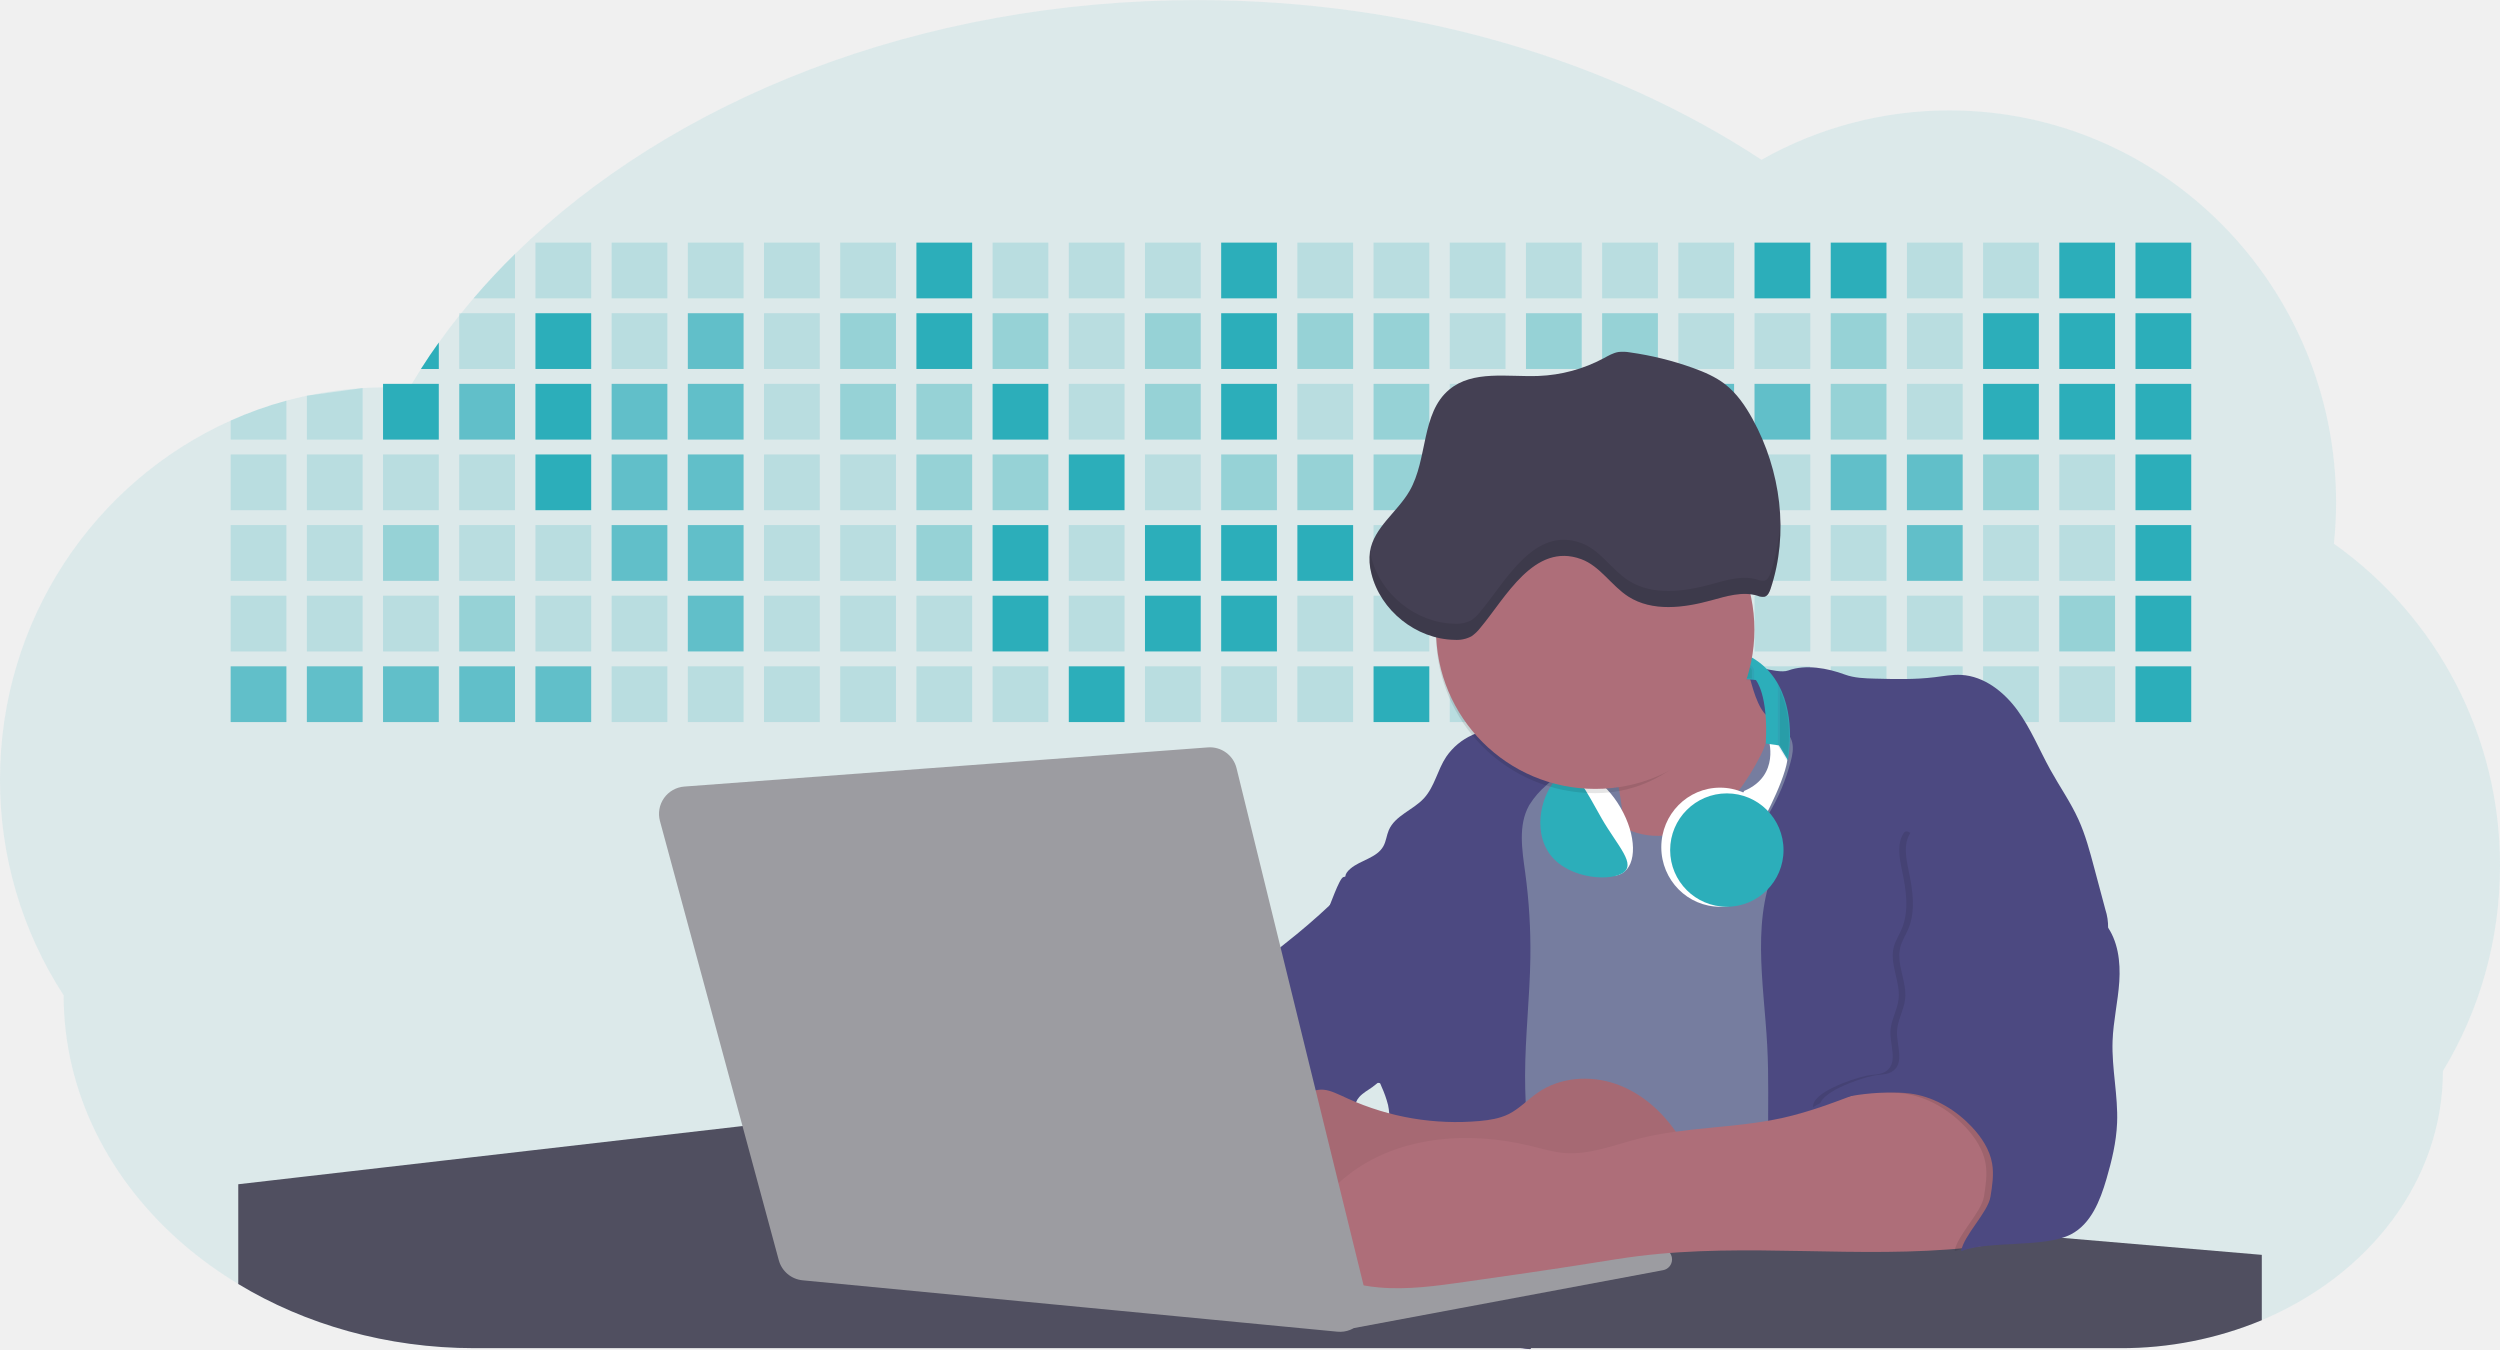
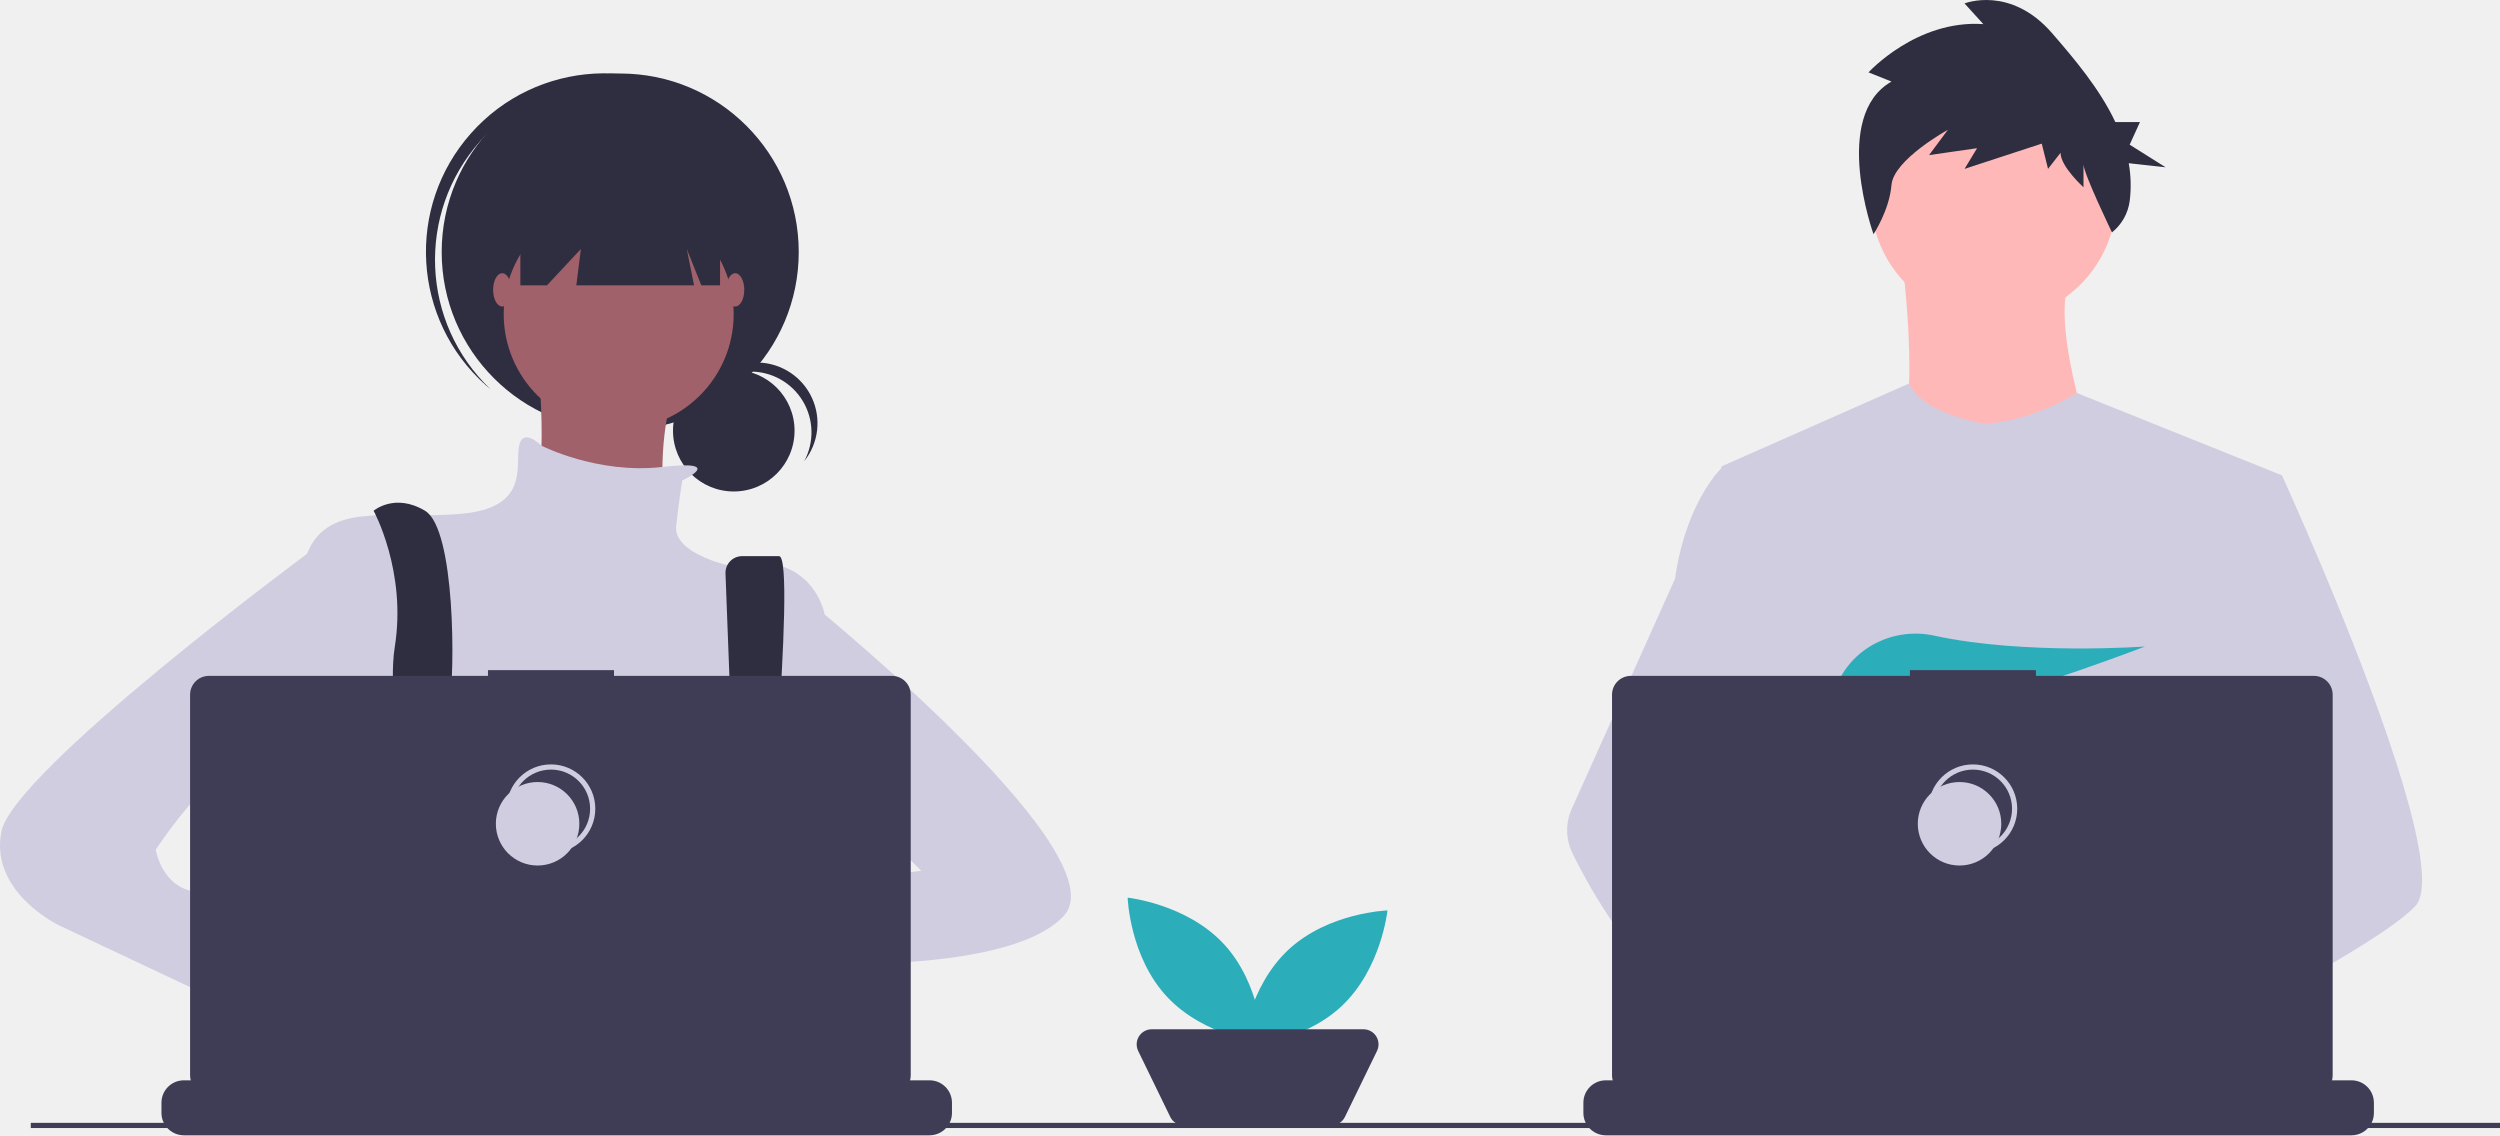
- <svg xmlns="http://www.w3.org/2000/svg" id="aa7bae02-e79e-4d6b-a496-aba15f39787c" data-name="Layer 1" width="1144" height="617.32" viewBox="0 0 1144 617.32">
-   <path d="M1172,537.57a181.92,181.92,0,0,1-6.85,49.6,180.06,180.06,0,0,1-19.27,44.28c0,50.1-33.82,93.4-82.91,114a167.3,167.3,0,0,1-64.73,12.8H245.17c-40.25,0-77.55-10.86-108.14-29.36A185.76,185.76,0,0,1,112.2,711c-34-29.22-55.08-69.6-55.08-114.2A180.5,180.5,0,0,1,28,498.08c0-73.36,43.39-136.44,105.55-164.29a174.52,174.52,0,0,1,25.51-9.12q4.63-1.26,9.36-2.26a175.39,175.39,0,0,1,25.51-3.5q4.65-.29,9.35-.33H205c3.46,0,6.89.12,10.3.32l1.12-1.9q2.06-3.44,4.22-6.81,3.9-6.14,8.18-12.1,4.48-6.29,9.35-12.38l.83-1q2.76-3.44,5.64-6.8,9-10.49,19-20.35c72.11-70.68,185.08-116.18,312.08-116.18,98.82,0,189.15,27.55,258.34,73.07A174.18,174.18,0,0,1,920,191.86c97.74,0,177,80.37,177,179.51a184.9,184.9,0,0,1-1,18.78A180,180,0,0,1,1172,537.57Z" transform="translate(-28 -141.34)" fill="#2caeba" opacity="0.1" />
-   <path d="M263.66,257.52v20.35h-19Q253.59,267.39,263.66,257.52Z" transform="translate(-28 -141.34)" fill="#2caeba" opacity="0.2" />
-   <rect x="245.02" y="111.02" width="25.51" height="25.51" fill="#2caeba" opacity="0.2" />
-   <rect x="279.88" y="111.02" width="25.51" height="25.51" fill="#2caeba" opacity="0.2" />
-   <rect x="314.75" y="111.02" width="25.51" height="25.51" fill="#2caeba" opacity="0.2" />
-   <rect x="349.61" y="111.02" width="25.51" height="25.51" fill="#2caeba" opacity="0.2" />
-   <rect x="384.48" y="111.02" width="25.51" height="25.51" fill="#2caeba" opacity="0.2" />
-   <rect x="419.35" y="111.02" width="25.51" height="25.51" fill="#2caeba" />
-   <rect x="454.21" y="111.02" width="25.51" height="25.51" fill="#2caeba" opacity="0.2" />
-   <rect x="489.08" y="111.02" width="25.51" height="25.51" fill="#2caeba" opacity="0.2" />
-   <rect x="523.94" y="111.02" width="25.51" height="25.51" fill="#2caeba" opacity="0.2" />
-   <rect x="558.81" y="111.02" width="25.51" height="25.51" fill="#2caeba" />
-   <rect x="593.68" y="111.02" width="25.51" height="25.51" fill="#2caeba" opacity="0.2" />
-   <rect x="628.54" y="111.02" width="25.51" height="25.51" fill="#2caeba" opacity="0.2" />
-   <rect x="663.41" y="111.02" width="25.51" height="25.51" fill="#2caeba" opacity="0.2" />
-   <rect x="698.28" y="111.02" width="25.51" height="25.51" fill="#2caeba" opacity="0.2" />
-   <rect x="733.14" y="111.02" width="25.51" height="25.51" fill="#2caeba" opacity="0.2" />
-   <rect x="768.01" y="111.02" width="25.51" height="25.51" fill="#2caeba" opacity="0.2" />
-   <rect x="802.87" y="111.02" width="25.51" height="25.51" fill="#2caeba" />
-   <rect x="837.74" y="111.02" width="25.51" height="25.51" fill="#2caeba" />
-   <rect x="872.61" y="111.02" width="25.51" height="25.51" fill="#2caeba" opacity="0.2" />
-   <rect x="907.47" y="111.02" width="25.51" height="25.51" fill="#2caeba" opacity="0.2" />
-   <rect x="942.34" y="111.02" width="25.51" height="25.51" fill="#2caeba" />
-   <rect x="977.2" y="111.02" width="25.51" height="25.51" fill="#2caeba" />
-   <path d="M228.8,298.08v12.1h-8.18Q224.52,304,228.8,298.08Z" transform="translate(-28 -141.34)" fill="#2caeba" />
-   <rect x="210.15" y="143.33" width="25.51" height="25.51" fill="#2caeba" opacity="0.2" />
-   <rect x="245.02" y="143.33" width="25.51" height="25.51" fill="#2caeba" />
-   <rect x="279.88" y="143.33" width="25.51" height="25.51" fill="#2caeba" opacity="0.2" />
-   <rect x="314.75" y="143.33" width="25.51" height="25.51" fill="#2caeba" opacity="0.7" />
-   <rect x="349.61" y="143.33" width="25.51" height="25.51" fill="#2caeba" opacity="0.2" />
-   <rect x="384.48" y="143.33" width="25.51" height="25.51" fill="#2caeba" opacity="0.4" />
-   <rect x="419.35" y="143.33" width="25.51" height="25.51" fill="#2caeba" />
-   <rect x="454.21" y="143.33" width="25.51" height="25.51" fill="#2caeba" opacity="0.4" />
-   <rect x="489.08" y="143.33" width="25.51" height="25.51" fill="#2caeba" opacity="0.2" />
-   <rect x="523.94" y="143.33" width="25.51" height="25.51" fill="#2caeba" opacity="0.4" />
-   <rect x="558.81" y="143.33" width="25.51" height="25.51" fill="#2caeba" />
-   <rect x="593.68" y="143.33" width="25.51" height="25.51" fill="#2caeba" opacity="0.4" />
-   <rect x="628.54" y="143.33" width="25.51" height="25.51" fill="#2caeba" opacity="0.4" />
-   <rect x="663.41" y="143.33" width="25.51" height="25.51" fill="#2caeba" opacity="0.2" />
-   <rect x="698.28" y="143.33" width="25.51" height="25.51" fill="#2caeba" opacity="0.4" />
-   <rect x="733.14" y="143.33" width="25.51" height="25.51" fill="#2caeba" opacity="0.4" />
-   <rect x="768.01" y="143.33" width="25.51" height="25.51" fill="#2caeba" opacity="0.2" />
-   <rect x="802.87" y="143.33" width="25.51" height="25.51" fill="#2caeba" opacity="0.2" />
-   <rect x="837.74" y="143.33" width="25.51" height="25.51" fill="#2caeba" opacity="0.4" />
-   <rect x="872.61" y="143.33" width="25.51" height="25.51" fill="#2caeba" opacity="0.2" />
-   <rect x="907.47" y="143.33" width="25.51" height="25.51" fill="#2caeba" />
-   <rect x="942.34" y="143.33" width="25.51" height="25.51" fill="#2caeba" />
-   <rect x="977.2" y="143.33" width="25.51" height="25.51" fill="#2caeba" />
-   <path d="M159.06,324.67V342.5H133.55v-8.71A174.52,174.52,0,0,1,159.06,324.67Z" transform="translate(-28 -141.34)" fill="#2caeba" opacity="0.2" />
-   <polygon points="165.93 177.57 165.93 201.16 140.42 201.16 140.42 181.07 165.93 177.57" fill="#2caeba" opacity="0.2" />
-   <rect x="175.28" y="175.65" width="25.51" height="25.51" fill="#2caeba" />
-   <rect x="210.15" y="175.65" width="25.51" height="25.51" fill="#2caeba" opacity="0.7" />
-   <rect x="245.02" y="175.65" width="25.51" height="25.51" fill="#2caeba" />
-   <rect x="279.88" y="175.65" width="25.51" height="25.51" fill="#2caeba" opacity="0.7" />
-   <rect x="314.75" y="175.65" width="25.51" height="25.51" fill="#2caeba" opacity="0.7" />
-   <rect x="349.61" y="175.65" width="25.51" height="25.51" fill="#2caeba" opacity="0.2" />
-   <rect x="384.48" y="175.65" width="25.51" height="25.51" fill="#2caeba" opacity="0.4" />
-   <rect x="419.35" y="175.65" width="25.51" height="25.51" fill="#2caeba" opacity="0.4" />
-   <rect x="454.21" y="175.65" width="25.51" height="25.51" fill="#2caeba" />
-   <rect x="489.08" y="175.65" width="25.51" height="25.51" fill="#2caeba" opacity="0.2" />
-   <rect x="523.94" y="175.65" width="25.51" height="25.51" fill="#2caeba" opacity="0.4" />
-   <rect x="558.81" y="175.65" width="25.51" height="25.51" fill="#2caeba" />
-   <rect x="593.68" y="175.65" width="25.51" height="25.51" fill="#2caeba" opacity="0.2" />
-   <rect x="628.54" y="175.65" width="25.51" height="25.51" fill="#2caeba" opacity="0.4" />
-   <rect x="663.41" y="175.65" width="25.51" height="25.51" fill="#2caeba" opacity="0.2" />
-   <rect x="698.28" y="175.65" width="25.51" height="25.51" fill="#2caeba" />
-   <rect x="733.14" y="175.65" width="25.51" height="25.51" fill="#2caeba" opacity="0.2" />
-   <rect x="768.01" y="175.65" width="25.51" height="25.51" fill="#2caeba" opacity="0.7" />
-   <rect x="802.87" y="175.65" width="25.51" height="25.51" fill="#2caeba" opacity="0.7" />
-   <rect x="837.74" y="175.65" width="25.51" height="25.51" fill="#2caeba" opacity="0.4" />
-   <rect x="872.61" y="175.65" width="25.51" height="25.51" fill="#2caeba" opacity="0.2" />
-   <rect x="907.47" y="175.65" width="25.51" height="25.51" fill="#2caeba" />
-   <rect x="942.34" y="175.65" width="25.51" height="25.51" fill="#2caeba" />
-   <rect x="977.2" y="175.65" width="25.51" height="25.51" fill="#2caeba" />
-   <rect x="105.55" y="207.96" width="25.51" height="25.51" fill="#2caeba" opacity="0.2" />
-   <rect x="140.42" y="207.96" width="25.51" height="25.51" fill="#2caeba" opacity="0.2" />
-   <rect x="175.28" y="207.96" width="25.51" height="25.51" fill="#2caeba" opacity="0.2" />
-   <rect x="210.15" y="207.96" width="25.51" height="25.51" fill="#2caeba" opacity="0.2" />
-   <rect x="245.02" y="207.96" width="25.51" height="25.51" fill="#2caeba" />
-   <rect x="279.88" y="207.96" width="25.51" height="25.51" fill="#2caeba" opacity="0.7" />
-   <rect x="314.75" y="207.96" width="25.51" height="25.51" fill="#2caeba" opacity="0.7" />
-   <rect x="349.61" y="207.96" width="25.51" height="25.51" fill="#2caeba" opacity="0.2" />
-   <rect x="384.48" y="207.96" width="25.51" height="25.51" fill="#2caeba" opacity="0.2" />
-   <rect x="419.35" y="207.96" width="25.51" height="25.51" fill="#2caeba" opacity="0.4" />
-   <rect x="454.21" y="207.96" width="25.51" height="25.51" fill="#2caeba" opacity="0.4" />
-   <rect x="489.08" y="207.96" width="25.51" height="25.51" fill="#2caeba" />
-   <rect x="523.94" y="207.96" width="25.51" height="25.51" fill="#2caeba" opacity="0.2" />
-   <rect x="558.81" y="207.96" width="25.51" height="25.51" fill="#2caeba" opacity="0.4" />
-   <rect x="593.68" y="207.96" width="25.51" height="25.51" fill="#2caeba" opacity="0.4" />
-   <rect x="628.54" y="207.96" width="25.51" height="25.51" fill="#2caeba" opacity="0.4" />
-   <rect x="663.41" y="207.96" width="25.51" height="25.51" fill="#2caeba" opacity="0.4" />
-   <rect x="698.28" y="207.96" width="25.51" height="25.51" fill="#2caeba" opacity="0.2" />
-   <rect x="733.14" y="207.96" width="25.51" height="25.51" fill="#2caeba" opacity="0.2" />
-   <rect x="768.01" y="207.96" width="25.51" height="25.51" fill="#2caeba" opacity="0.2" />
-   <rect x="802.87" y="207.96" width="25.51" height="25.51" fill="#2caeba" opacity="0.2" />
-   <rect x="837.74" y="207.96" width="25.51" height="25.51" fill="#2caeba" opacity="0.7" />
-   <rect x="872.61" y="207.96" width="25.51" height="25.51" fill="#2caeba" opacity="0.7" />
-   <rect x="907.47" y="207.96" width="25.51" height="25.51" fill="#2caeba" opacity="0.4" />
-   <rect x="942.34" y="207.96" width="25.51" height="25.51" fill="#2caeba" opacity="0.2" />
-   <rect x="977.2" y="207.96" width="25.51" height="25.51" fill="#2caeba" />
-   <rect x="105.55" y="240.28" width="25.51" height="25.51" fill="#2caeba" opacity="0.2" />
-   <rect x="140.42" y="240.28" width="25.51" height="25.51" fill="#2caeba" opacity="0.2" />
-   <rect x="175.28" y="240.28" width="25.51" height="25.51" fill="#2caeba" opacity="0.4" />
-   <rect x="210.15" y="240.28" width="25.51" height="25.51" fill="#2caeba" opacity="0.2" />
-   <rect x="245.02" y="240.28" width="25.51" height="25.51" fill="#2caeba" opacity="0.2" />
-   <rect x="279.88" y="240.28" width="25.51" height="25.51" fill="#2caeba" opacity="0.7" />
-   <rect x="314.75" y="240.28" width="25.51" height="25.51" fill="#2caeba" opacity="0.7" />
-   <rect x="349.61" y="240.28" width="25.51" height="25.51" fill="#2caeba" opacity="0.2" />
-   <rect x="384.48" y="240.28" width="25.51" height="25.51" fill="#2caeba" opacity="0.2" />
-   <rect x="419.35" y="240.28" width="25.51" height="25.51" fill="#2caeba" opacity="0.4" />
-   <rect x="454.21" y="240.28" width="25.51" height="25.51" fill="#2caeba" />
-   <rect x="489.08" y="240.28" width="25.51" height="25.51" fill="#2caeba" opacity="0.2" />
-   <rect x="523.94" y="240.28" width="25.51" height="25.51" fill="#2caeba" />
-   <rect x="558.81" y="240.28" width="25.51" height="25.51" fill="#2caeba" />
-   <rect x="593.68" y="240.28" width="25.51" height="25.51" fill="#2caeba" />
-   <rect x="628.54" y="240.28" width="25.51" height="25.51" fill="#2caeba" opacity="0.2" />
-   <rect x="663.41" y="240.28" width="25.51" height="25.51" fill="#2caeba" />
-   <rect x="698.28" y="240.28" width="25.51" height="25.51" fill="#2caeba" opacity="0.2" />
-   <rect x="733.14" y="240.28" width="25.51" height="25.51" fill="#2caeba" opacity="0.2" />
-   <rect x="768.01" y="240.28" width="25.51" height="25.51" fill="#2caeba" opacity="0.2" />
-   <rect x="802.87" y="240.28" width="25.51" height="25.51" fill="#2caeba" opacity="0.2" />
-   <rect x="837.74" y="240.28" width="25.51" height="25.51" fill="#2caeba" opacity="0.2" />
-   <rect x="872.61" y="240.28" width="25.51" height="25.51" fill="#2caeba" opacity="0.7" />
-   <rect x="907.47" y="240.28" width="25.51" height="25.51" fill="#2caeba" opacity="0.2" />
-   <rect x="942.34" y="240.28" width="25.51" height="25.51" fill="#2caeba" opacity="0.2" />
-   <rect x="977.2" y="240.28" width="25.51" height="25.51" fill="#2caeba" />
-   <rect x="105.55" y="272.59" width="25.51" height="25.51" fill="#2caeba" opacity="0.2" />
-   <rect x="140.42" y="272.59" width="25.51" height="25.51" fill="#2caeba" opacity="0.2" />
-   <rect x="175.28" y="272.59" width="25.51" height="25.51" fill="#2caeba" opacity="0.2" />
-   <rect x="210.15" y="272.59" width="25.51" height="25.51" fill="#2caeba" opacity="0.4" />
-   <rect x="245.02" y="272.59" width="25.51" height="25.51" fill="#2caeba" opacity="0.2" />
-   <rect x="279.88" y="272.59" width="25.51" height="25.51" fill="#2caeba" opacity="0.2" />
-   <rect x="314.75" y="272.59" width="25.51" height="25.51" fill="#2caeba" opacity="0.7" />
-   <rect x="349.61" y="272.59" width="25.51" height="25.51" fill="#2caeba" opacity="0.2" />
-   <rect x="384.48" y="272.59" width="25.51" height="25.51" fill="#2caeba" opacity="0.2" />
-   <rect x="419.35" y="272.59" width="25.51" height="25.51" fill="#2caeba" opacity="0.2" />
-   <rect x="454.21" y="272.59" width="25.51" height="25.51" fill="#2caeba" />
-   <rect x="489.08" y="272.59" width="25.51" height="25.51" fill="#2caeba" opacity="0.2" />
-   <rect x="523.94" y="272.59" width="25.51" height="25.51" fill="#2caeba" />
-   <rect x="558.81" y="272.59" width="25.51" height="25.51" fill="#2caeba" />
-   <rect x="593.68" y="272.59" width="25.51" height="25.51" fill="#2caeba" opacity="0.2" />
-   <rect x="628.54" y="272.59" width="25.51" height="25.51" fill="#2caeba" opacity="0.2" />
-   <rect x="663.41" y="272.59" width="25.51" height="25.51" fill="#2caeba" opacity="0.2" />
-   <rect x="698.28" y="272.59" width="25.51" height="25.51" fill="#2caeba" opacity="0.2" />
-   <rect x="733.14" y="272.59" width="25.51" height="25.51" fill="#2caeba" opacity="0.2" />
-   <rect x="768.01" y="272.59" width="25.51" height="25.51" fill="#2caeba" opacity="0.2" />
-   <rect x="802.87" y="272.59" width="25.51" height="25.51" fill="#2caeba" opacity="0.2" />
-   <rect x="837.74" y="272.59" width="25.51" height="25.51" fill="#2caeba" opacity="0.2" />
-   <rect x="872.61" y="272.59" width="25.51" height="25.51" fill="#2caeba" opacity="0.2" />
-   <rect x="907.47" y="272.59" width="25.51" height="25.51" fill="#2caeba" opacity="0.2" />
-   <rect x="942.34" y="272.59" width="25.51" height="25.51" fill="#2caeba" opacity="0.4" />
-   <rect x="977.2" y="272.59" width="25.51" height="25.51" fill="#2caeba" />
-   <rect x="105.55" y="304.91" width="25.51" height="25.51" fill="#2caeba" opacity="0.7" />
-   <rect x="140.42" y="304.91" width="25.51" height="25.51" fill="#2caeba" opacity="0.7" />
-   <rect x="175.28" y="304.91" width="25.51" height="25.51" fill="#2caeba" opacity="0.7" />
-   <rect x="210.15" y="304.91" width="25.51" height="25.51" fill="#2caeba" opacity="0.7" />
-   <rect x="245.02" y="304.91" width="25.51" height="25.51" fill="#2caeba" opacity="0.7" />
-   <rect x="279.88" y="304.91" width="25.51" height="25.51" fill="#2caeba" opacity="0.2" />
-   <rect x="314.75" y="304.91" width="25.51" height="25.51" fill="#2caeba" opacity="0.2" />
-   <rect x="349.61" y="304.91" width="25.51" height="25.51" fill="#2caeba" opacity="0.2" />
-   <rect x="384.48" y="304.91" width="25.51" height="25.51" fill="#2caeba" opacity="0.2" />
-   <rect x="419.35" y="304.91" width="25.51" height="25.51" fill="#2caeba" opacity="0.2" />
-   <rect x="454.21" y="304.91" width="25.51" height="25.51" fill="#2caeba" opacity="0.2" />
-   <rect x="489.08" y="304.91" width="25.51" height="25.51" fill="#2caeba" />
-   <rect x="523.94" y="304.91" width="25.51" height="25.51" fill="#2caeba" opacity="0.2" />
-   <rect x="558.81" y="304.91" width="25.51" height="25.51" fill="#2caeba" opacity="0.2" />
-   <rect x="593.68" y="304.91" width="25.51" height="25.51" fill="#2caeba" opacity="0.2" />
-   <rect x="628.54" y="304.91" width="25.51" height="25.51" fill="#2caeba" />
-   <rect x="663.41" y="304.91" width="25.51" height="25.51" fill="#2caeba" opacity="0.2" />
-   <rect x="698.28" y="304.91" width="25.51" height="25.51" fill="#2caeba" opacity="0.2" />
-   <rect x="733.14" y="304.91" width="25.51" height="25.51" fill="#2caeba" opacity="0.2" />
-   <rect x="768.01" y="304.91" width="25.51" height="25.51" fill="#2caeba" opacity="0.2" />
-   <rect x="802.87" y="304.91" width="25.51" height="25.51" fill="#2caeba" opacity="0.2" />
-   <rect x="837.74" y="304.91" width="25.51" height="25.51" fill="#2caeba" opacity="0.2" />
-   <rect x="872.61" y="304.91" width="25.51" height="25.51" fill="#2caeba" opacity="0.2" />
-   <rect x="907.47" y="304.91" width="25.51" height="25.51" fill="#2caeba" opacity="0.2" />
-   <rect x="942.34" y="304.91" width="25.51" height="25.51" fill="#2caeba" opacity="0.2" />
-   <rect x="977.2" y="304.91" width="25.51" height="25.51" fill="#2caeba" />
-   <circle cx="734.52" cy="363.89" r="34.87" fill="#767d9f" />
-   <path d="M760.71,460.87q5.22,22.78,8.86,45.9c.73,4.58,1.38,9.41-.28,13.74-1.39,3.61-4.22,6.43-6.44,9.59s-3.9,7.21-2.55,10.83,5.29,5.6,9.05,6.62c10.76,2.9,22.23.79,32.94-2.35a53.29,53.29,0,0,0,13.81-5.72c4.54-2.88,8.26-6.88,11.68-11,15.61-18.93,25.83-41.65,35.45-64.23a39.12,39.12,0,0,1-33.11-13.34c-3.94-4.63-6.83-11.08-4.61-16.74-6.51,3.57-14.24,3.81-21.25,6.25a75.49,75.49,0,0,0-12.5,6.15q-7.18,4.15-14.28,8.46C772.07,458.29,767,461.19,760.71,460.87Z" transform="translate(-28 -141.34)" fill="#ae6e79" />
-   <path d="M833.64,487.05c-6.11,11.89-14.06,23.32-25.41,30.4s-26.63,9-38,2c-5.6-3.42-9.84-8.62-14.73-13s-11-8.13-17.57-7.56c-7.24.63-12.91,6.28-17.76,11.69-7.36,8.22-14.47,16.79-19.68,26.52-10,18.7-12.37,40.56-11.93,61.76s3.51,42.29,3.58,63.49c.1,26.08-4.32,51.95-8.79,77.64,41.1-5.06,82.25,6,123.44,10.19,26.36,2.71,52.92,2.65,79.42,2.58,4.66,0,9.62-.12,13.5-2.7a18.2,18.2,0,0,0,5.59-6.64c3.66-6.75,5.13-14.45,6.15-22.06,2.59-19.22,2.67-38.68,2.74-58.08.18-47,.35-94.17-5.62-140.8-1.47-11.47-3.35-23-7.75-33.73s-11.58-20.6-21.62-26.35c-6.45-3.7-21.4-10.14-29-6.41C841.67,460.15,837.73,479.09,833.64,487.05Z" transform="translate(-28 -141.34)" fill="#767d9f" />
-   <path d="M836.68,619.77c-1.55-29-7.86-59.95,5.57-85.69,3.3-6.32-8.54-14.21-4.88-20.33a92.08,92.08,0,0,0,10.06-23.93c.76-2.89,1.37-5.95.65-8.85-1.33-5.29-6.56-8.44-11-11.66-4.9-3.56-7.42-14.41-9-20.28s12.57,1.2,18.26-.89c7.9-2.89,17.94-1.07,25.82,1.86,4.4,1.62,9.18,1.76,13.87,1.88,9.11.24,18.25.47,27.29-.65,4.06-.51,8.13-1.28,12.21-1.05,10.41.59,19.46,7.71,25.62,16.13s10.08,18.23,15.13,27.35c4.21,7.6,9.23,14.78,12.82,22.69,3.18,7,5.19,14.52,7.18,22l5.13,19.19a25.58,25.58,0,0,1,1.26,8.51c-.26,3.07-1.62,5.93-3,8.66A164.12,164.12,0,0,1,971,603.2c-10.79,13.23-23.89,25.16-30.3,41-2.5,6.17-3.89,12.73-5.16,19.27a707.94,707.94,0,0,0-10.9,79.15,174.2,174.2,0,0,0-36.52-12.21,177.61,177.61,0,0,0-19-3c-5.59-.58-12.8.52-18.12-1-8.9-2.53-9.88-17.58-11.23-25.46-2.16-12.55-2.59-25.32-2.67-38C837,648.53,837.45,634.14,836.68,619.77Z" transform="translate(-28 -141.34)" fill="#4c4981" />
-   <path d="M641.23,565.54c4.21,24,8.85,48.07,18,70.62-.23.22-.46.42-.69.62-.81.69-1.65,1.34-2.53,2-2.05,1.44-4.3,2.66-6,4.54a8,8,0,0,0-1.5,2.45,5.48,5.48,0,0,0,0,4.47c-4.77,2.11-10.31,1.46-15.66,1.26-4.61-.17-9.08,0-12.78,2.53-5.14,3.54-6.69,10.34-7.52,16.52q-.46,3.38-.79,6.77-.32,3.15-.52,6.32a188.61,188.61,0,0,0-.19,21q.08,1.92.21,3.84c-16.34-.39-31.23-8.91-45.32-17.19-3.22-1.89-6.54-3.88-8.63-7A15.8,15.8,0,0,1,555,674c0-.51.09-1,.16-1.52a41.58,41.58,0,0,1,2.29-8.68,107.2,107.2,0,0,1,19.19-32.65c3.58-4.18,7.61-8.27,9.28-13.52.73-2.29,1-4.72,1.74-7,3.32-9.88,15.3-14.55,19.4-24.14,1-2.29,1.46-4.8,2.7-7a17.63,17.63,0,0,1,4.25-4.75c.73-.61,1.49-1.2,2.24-1.79q10.54-8.26,20.31-17.45,1.82-1.71,3.6-3.46A59.48,59.48,0,0,0,641.23,565.54Z" transform="translate(-28 -141.34)" fill="#4c4981" />
-   <path d="M742,494.56c-1.44,1.52-3,2.95-4.53,4.37l-.41.37-1.62,1.5a39,39,0,0,0-7.55,8.79l-.17.28c-5.1,9.13-3.21,20.37-1.79,30.74a261.55,261.55,0,0,1,2.37,39c-.26,18-2.38,35.88-2.42,53.86,0,4.08.09,8.15.27,12.23.29,6.63.79,13.25,1.39,19.87.65,7.26,1.43,14.51,2.16,21.76.58,5.61,1.13,11.21,1.59,16.81.23,2.9.45,5.79.63,8.69.21,3.4.38,6.81.48,10.21h0c.07,2.16.11,4.31.11,6.47,0,1.23,0,2.45,0,3.67q0,3.51-.19,7-.2,4.49-.61,9c-.31,3.27-.86,6.84-3.16,9.14-.14.14-.29.27-.44.4l-3.24-.4a332.72,332.72,0,0,0-67.3-1.2c.49-3.38.94-6.75,1.38-10.14.2-1.6.4-3.21.59-4.82q.33-2.76.63-5.52c.23-2,.44-4,.64-6q.78-7.73,1.37-15.47.87-11.29,1.32-22.62.22-5.41.34-10.83.17-6.72.16-13.45,0-6.54-.11-13.1c0-1.44-.06-2.88-.18-4.31a27.35,27.35,0,0,0-.53-3.83,49.87,49.87,0,0,0-3-8.48c-.22-.52-.43-1-.64-1.55-.12-.27-.23-.55-.34-.82,5.76-5.13,9.86-12,13.8-18.76,6.39-10.89,12.93-22.26,14-34.84s-5.18-26.71-17.2-30.55c-3.27-1-6.73-1.28-10.1-1.87-3.18-.56-9.81-1.83-13.49-4.11q-3,3.08-6,6.05a22.15,22.15,0,0,1,2.17-8.71l1.42.07a2.71,2.71,0,0,1-.16-1c0-1.07.74-2.28,2.32-3.62,4.71-4,12.12-4.89,15.09-10.3,1.24-2.25,1.45-4.93,2.45-7.29,2.87-6.73,11.11-9.21,16.07-14.59s6.2-13,10.21-19a28.62,28.62,0,0,1,12-10c.4-.19.81-.38,1.22-.55,8.3-3.55,18.16-4.36,26.76-4.34,3.34,0,12,.1,16.24,1.79a5.32,5.32,0,0,1,1.85,1.13C752.37,480.61,745.34,491,742,494.56Z" transform="translate(-28 -141.34)" fill="#4c4981" />
-   <path d="M642.72,542.69a60.88,60.88,0,0,1,46.74,4.87c7.2,4,13.66,9.58,17.62,16.78,5.95,10.8,5.69,23.82,5.27,36.15-.21,6.17-.48,12.56-3.2,18.1C706,625,700.06,629.4,694,633a42.24,42.24,0,0,1-12.32,5.33c-6.72,1.46-13.7.22-20.47-1-7.36-1.36-15.26-3-20.37-8.48-3-3.18-4.64-7.31-6.26-11.35q-3.49-8.75-7-17.48c-4.05-10.11-5.42-18.52-.07-28.37,2.43-4.49,5.4-8.69,7.8-13.21C636.51,556.14,640.81,543.28,642.72,542.69Z" transform="translate(-28 -141.34)" fill="#4c4981" />
-   <path d="M1063,715.56v29.9a167.3,167.3,0,0,1-64.73,12.8H728.58c-.14.14-.29.27-.44.4l-3.24-.4H245.17c-40.25,0-77.55-10.86-108.14-29.36V683.25l230.72-26.63.18,0L502.29,668l34.77,3,18.06,1.53,37.38,3.17,19.23,1.63,28,2.38,3.94.33,20.18,1.71L691.23,684l38.5,3.26,64.18,5.45,45.15,3.83,74.14,6.29,14.1,1.19,1.52.13,1.32.11,18.62,1.58,20.44,1.74,2.37.2Z" transform="translate(-28 -141.34)" fill="#504f60" />
-   <polygon points="764 573.12 474.86 523.77 463.65 580.46 596.19 596.33 637 601.44 749.26 579.33 764 573.12" fill="#9c9ca1" />
-   <path d="M642.33,739.94l144.86-27.23a5,5,0,0,1,5.94,4.93h0a5,5,0,0,1-4.09,4.93L647.57,749.06Z" transform="translate(-28 -141.34)" fill="#9c9ca1" />
-   <path d="M705.17,654.31c4.51-.42,9.08-1.13,13.14-3.13,5-2.49,8.89-6.78,13.52-9.94,10.18-7,23.8-7.94,35.47-3.92s21.41,12.63,28.23,22.91c4.53,6.85,7.93,15.59,4.73,23.15a30.51,30.51,0,0,1-4.12,6.44l-8.34,10.9a29,29,0,0,1-5.66,6.09c-3.12,2.27-7,3.2-10.82,3.76-10.15,1.48-20.48.64-30.71,1.32-17.57,1.17-34.73,6.83-52.34,6.64-10.12-.11-20.11-2.15-30-4.19l-43.77-9c-7.62-1.56-16.23-3.84-19.82-10.75-1.61-3.11-1.91-6.71-2.1-10.21-.52-9.64,0-20.36,6.68-27.31,6.28-6.52,16.21-8.58,23.71-13.4,9.18-5.91,12.21-4,21.89.44A120,120,0,0,0,705.17,654.31Z" transform="translate(-28 -141.34)" fill="#ae6e79" />
-   <path d="M705.17,654.31c4.51-.42,9.08-1.13,13.14-3.13,5-2.49,8.89-6.78,13.52-9.94,10.18-7,23.8-7.94,35.47-3.92s21.41,12.63,28.23,22.91c4.53,6.85,7.93,15.59,4.73,23.15a30.51,30.51,0,0,1-4.12,6.44l-8.34,10.9a29,29,0,0,1-5.66,6.09c-3.12,2.27-7,3.2-10.82,3.76-10.15,1.48-20.48.64-30.71,1.32-17.57,1.17-34.73,6.83-52.34,6.64-10.12-.11-20.11-2.15-30-4.19l-43.77-9c-7.62-1.56-16.23-3.84-19.82-10.75-1.61-3.11-1.91-6.71-2.1-10.21-.52-9.64,0-20.36,6.68-27.31,6.28-6.52,16.21-8.58,23.71-13.4,9.18-5.91,12.21-4,21.89.44A120,120,0,0,0,705.17,654.31Z" transform="translate(-28 -141.34)" opacity="0.05" />
-   <path d="M880.94,640.6c-12.28,4.75-24.63,9.52-37.49,12.35-21.56,4.75-44.12,4-65.51,9.43-11.3,2.88-22.53,7.52-34.14,6.58-5.19-.42-10.2-2-15.25-3.2-28.37-7-60.62-4.73-83.66,13.27-7.88,6.15-14.33,13.82-20.18,22a14.7,14.7,0,0,0,5.91,21.88A86.62,86.62,0,0,0,659,730.48c13.13,1.16,26.32-.7,39.38-2.56,19.38-2.75,38.77-5.51,58.1-8.6,6.94-1.11,13.88-2.26,20.86-3.14,50.23-6.35,101.37,1.37,151.73-3.93,5.09-.54,10.27-1.24,14.9-3.41,11.72-5.5,17.52-20,15.1-32.74s-11.76-23.33-23-29.83c-9.42-5.47-19.58-7.68-30.07-10C896.26,634,890.32,637,880.94,640.6Z" transform="translate(-28 -141.34)" fill="#ae6e79" />
-   <path d="M988.67,564.44c5.54,7.26,6.72,17,6.12,26.09s-2.76,18.08-3.08,27.21c-.44,12.52,2.58,25,2.07,37.48-.36,8.73-2.43,17.29-4.88,25.67-2.89,9.89-7.07,20.52-16.2,25.27-12.12,6.31-37.54,2.76-50.29,7.7,1.16-7.23,12.28-17.7,13.44-24.93.8-5,1.61-10.14.75-15.15-1.1-6.39-4.85-12.06-9.3-16.78-7.08-7.51-16.32-13.16-26.47-15s-35-.33-43.12,6.08c-1-6.62,17.6-13,24.14-14.43,3.26-.73,7-.32,9.61-2.39,5-3.92,1.37-11.73,1.61-18,.19-5,3.11-9.58,3.7-14.58,1-8-4.22-16.15-2.17-24,.76-2.9,2.45-5.45,3.62-8.21,3.56-8.45,2-18.09.1-27.07-1.18-5.64-2.33-12,.81-16.81,2.91-4.49,11.17,11.5,16.46,10.76,17.47-2.45,33.28-15.4,47.39-4.8,7.19,5.4,8.13,11,11,18.71C976.77,554.6,984,558.36,988.67,564.44Z" transform="translate(-28 -141.34)" opacity="0.1" />
-   <path d="M991.67,564.44c5.54,7.26,6.72,17,6.12,26.09s-2.76,18.08-3.08,27.21c-.44,12.52,2.58,25,2.07,37.48-.36,8.73-2.43,17.29-4.88,25.67-2.89,9.89-7.07,20.52-16.2,25.27-12.12,6.31-37.54,2.76-50.29,7.7,1.16-7.23,12.28-17.7,13.44-24.93.8-5,1.61-10.14.75-15.15-1.1-6.39-4.85-12.06-9.3-16.78-7.08-7.51-16.32-13.16-26.47-15s-35-.33-43.12,6.08c-1-6.62,17.6-13,24.14-14.43,3.26-.73,7-.32,9.61-2.39,5-3.92,1.37-11.73,1.61-18,.19-5,3.11-9.58,3.7-14.58,1-8-4.22-16.15-2.17-24,.76-2.9,2.45-5.45,3.62-8.21,3.56-8.45,2-18.09.1-27.07-1.18-5.64-2.33-12,.81-16.81,2.91-4.49,8.6-6.19,13.89-6.94a68.42,68.42,0,0,1,50,12.9c7.19,5.4,8.13,11,11,18.71C979.77,554.6,987,558.36,991.67,564.44Z" transform="translate(-28 -141.34)" fill="#4c4981" />
-   <path d="M330,517.06,384.37,718a12.55,12.55,0,0,0,10.91,9.21L640,750.72a12.54,12.54,0,0,0,13.38-15.48L593.84,492.86a12.54,12.54,0,0,0-13.12-9.51L341.13,501.27A12.54,12.54,0,0,0,330,517.06Z" transform="translate(-28 -141.34)" fill="#9c9ca1" />
-   <ellipse cx="787.11" cy="387.68" rx="26.9" ry="27.25" fill="#fff" />
-   <path d="M837.2,479.31s5.67,16.86-11.06,23.95L824,507l10.48,10.34S847.4,493.77,846,485.4C846,485.4,844,476.9,837.2,479.31Z" transform="translate(-28 -141.34)" fill="#fff" />
-   <circle cx="790.2" cy="388.99" r="25.94" fill="#2caeba" />
-   <path d="M846.13,489.23l-4.12-6.8-6-.85c1.28-22.39-4.53-29.06-4.53-29.06l-1.35-.13-5.88-.57-11.06-11.48v-3.26c15.54,1.85,24.13,9.23,28.77,17.88C850.16,470.14,846.13,489.23,846.13,489.23Z" transform="translate(-28 -141.34)" fill="#2caeba" />
-   <path d="M830.18,448.27v4.12l-5.88-.57-11.06-11.48S830.35,444.17,830.18,448.27Z" transform="translate(-28 -141.34)" stroke="#4c4981" stroke-miterlimit="10" opacity="0.1" />
-   <path d="M846.13,489.23l-4.12-6.8V455C850.16,470.14,846.13,489.23,846.13,489.23Z" transform="translate(-28 -141.34)" stroke="#4c4981" stroke-miterlimit="10" opacity="0.1" />
-   <ellipse cx="757.11" cy="518.2" rx="14.43" ry="26.32" transform="translate(-185.67 306.64) rotate(-30)" fill="#fff" />
-   <path d="M761,516c7.27,12.59,16.19,21,9.29,25s-27,2-34.27-10.6-.67-30,6.23-34S753.72,503.38,761,516Z" transform="translate(-28 -141.34)" fill="#2caeba" />
-   <path d="M825.73,425.3c0,40.23-27.53,79-67.76,79a72.85,72.85,0,0,1,0-145.7C798.2,358.64,825.73,385.06,825.73,425.3Z" transform="translate(-28 -141.34)" opacity="0.1" />
-   <circle cx="729.97" cy="288.15" r="72.85" fill="#ae6e79" />
-   <path d="M751.57,397.21c8.67,3.19,13.8,12.15,21.58,17.14,11,7,25.32,5.19,37.88,1.73,7-1.91,14.32-4.24,21.21-2.12a6,6,0,0,0,3.23.46c1.5-.43,2.24-2.09,2.73-3.57,8.52-25.4,4.69-54.17-8.17-77.67-3.32-6.06-7.3-11.92-12.78-16.13-4.32-3.31-9.4-5.48-14.52-7.33a145,145,0,0,0-28.88-7.13,17.94,17.94,0,0,0-5.27-.17c-2.41.39-4.57,1.69-6.72,2.85A68.78,68.78,0,0,1,732,313.38c-14,.53-30-2.77-40.79,6.21-13,10.77-9.76,31.78-18.19,46.4-5.58,9.67-16.34,16.69-18.11,27.7a25.57,25.57,0,0,0,.63,10.07c4.12,16.94,20.52,30.06,38,30.37a14.42,14.42,0,0,0,7.76-1.59,17.55,17.55,0,0,0,4.09-3.89C716.84,415.09,729.94,389.25,751.57,397.21Z" transform="translate(-28 -141.34)" fill="#444053" />
-   <path d="M838.2,403.48c-.49,1.48-1.23,3.14-2.73,3.57a6,6,0,0,1-3.23-.46c-6.89-2.12-14.25.21-21.2,2.12-12.57,3.46-26.92,5.31-37.88-1.73-7.79-5-12.91-14-21.59-17.14-21.63-8-34.73,17.88-46.21,31.44a17.55,17.55,0,0,1-4.09,3.89,14.42,14.42,0,0,1-7.76,1.59c-17.42-.31-33.83-13.43-38-30.37-.23-1-.43-2-.58-3,0,.09,0,.17-.05.26a25.57,25.57,0,0,0,.63,10.07c4.12,16.94,20.53,30.06,38,30.37a14.42,14.42,0,0,0,7.76-1.59,17.55,17.55,0,0,0,4.09-3.89c11.48-13.56,24.58-39.4,46.21-31.44,8.68,3.19,13.8,12.15,21.59,17.14,11,7,25.31,5.19,37.88,1.73,7-1.91,14.31-4.24,21.2-2.12a6,6,0,0,0,3.23.46c1.5-.43,2.24-2.09,2.73-3.57a90.29,90.29,0,0,0,4.48-32.26A88.8,88.8,0,0,1,838.2,403.48Z" transform="translate(-28 -141.34)" opacity="0.1" />
+ <svg xmlns="http://www.w3.org/2000/svg" id="af24c1d2-8586-4e6b-81b3-4cf1a6f0777f" data-name="Layer 1" width="961.845" height="436.795" viewBox="0 0 961.845 436.795">
+   <path d="M586.947,565.136c14.376,15.426,15.119,38.1,15.119,38.1s-22.565-2.338-36.941-17.764-15.119-38.1-15.119-38.1S572.571,549.71,586.947,565.136Z" transform="translate(-116.1547 -202)" fill="#2baeba" />
+   <path d="M632.204,589.215c-15.426,14.376-38.1,15.119-38.1,15.119s2.338-22.565,17.764-36.941,38.1-15.119,38.1-15.119S647.63,574.839,632.204,589.215Z" transform="translate(-116.1547 -202)" fill="#2baeba" />
+   <path d="M628.37,635H571.63a5.803,5.803,0,0,1-5.219-3.265l-12.353-25.393A5.803,5.803,0,0,1,559.277,598h81.446a5.803,5.803,0,0,1,5.219,8.342l-12.353,25.393A5.803,5.803,0,0,1,628.37,635Z" transform="translate(-116.1547 -202)" fill="#3f3d56" />
+   <circle cx="767.027" cy="76.07" r="47.244" fill="#ffb8b8" />
+   <path d="M847.92,301.692s8.901,67.1-4.793,74.631,81.478,8.216,81.478,8.216-21.225-58.199-11.64-76Z" transform="translate(-116.1547 -202)" fill="#ffb8b8" />
+   <path d="M994.101,384.878l-7.915,36.042-16.736,76.253-.501,4.176L963.173,549.693l-3.842,32.116-2.576,21.574c-15.663,8.05-27.015,13.607-27.015,13.607s-.977-4.895-2.551-11.159c-10.992,3.296-31.332,8.763-48.569,9.855,6.277,6.996,9.161,13.569,5.249,18.419-11.808,14.622-60.558-16.01-77.608-27.433a46.154,46.154,0,0,0-.45,8.262l-13.048-10.035,1.291-23.09,2.178-39.068,2.737-48.994a51.438,51.438,0,0,1-2.165-6.444c-3.996-14.211-8.847-42.588-12.566-66.385-2.994-19.152-5.242-35.335-5.718-38.778-.064-.45-.096-.681-.096-.681l72.231-31.917c5.133,11.905,29.103,15.483,29.103,15.483,19.858-1.368,35.425-11.84,35.425-11.84Z" transform="translate(-116.1547 -202)" fill="#d0cde1" />
+   <path d="M935.22,603.3s-3.058,1.047-8.031,2.531c-10.992,3.296-31.332,8.763-48.569,9.855-14.841.951-27.381-1.336-29.675-11.018-.983-4.163.411-7.587,3.45-10.401,9.071-8.41,32.765-11.423,51.557-12.457,5.307-.289,10.215-.424,14.301-.475,6.938-.09,11.487.051,11.487.051l.109.424Z" transform="translate(-116.1547 -202)" fill="#ffb8b8" />
+   <path d="M843.88,233.382l-8.833-3.536s18.47-20.334,44.167-18.566l-7.228-7.957s17.667-7.073,33.727,11.493c8.443,9.76,18.211,21.232,24.301,34.155H939.474l-3.948,8.694,13.819,8.694L935.161,264.796a48.581,48.581,0,0,1,.385,14.42,18.657,18.657,0,0,1-6.832,12.205h0s-10.955-22.676-10.955-26.212v8.841s-8.833-7.957-8.833-13.261l-4.818,6.189-2.409-9.725-29.712,9.725,4.818-7.957-18.47,2.652,7.228-9.725s-20.879,11.493-21.682,21.218c-.803,9.725-6.914,18.94-6.914,18.94S820.592,246.643,843.88,233.382Z" transform="translate(-116.1547 -202)" fill="#2f2e41" />
+   <path d="M1045.452,550.573c-4.812,5.217-16.736,13.074-31.191,21.58-5.377,3.161-11.102,6.418-16.942,9.656-13.935,7.729-28.525,15.387-40.565,21.574-15.663,8.05-27.015,13.607-27.015,13.607s-.977-4.895-2.551-11.159c-2.107-8.384-5.281-19.222-8.59-24.021-.116-.167-.231-.321-.347-.475-.964-1.266-1.934-2.004-2.891-2.004L963.173,549.693l20.661-12.811-14.886-35.534L950.279,456.775l11.269-35.855,11.326-36.042h21.227s7.028,15.342,16.016,36.736c1.343,3.199,2.73,6.534,4.144,9.977C1032.751,476.563,1055.802,539.363,1045.452,550.573Z" transform="translate(-116.1547 -202)" fill="#d0cde1" />
+   <path d="M883.869,634.105c-11.808,14.622-60.558-16.01-77.608-27.433-3.713-2.486-5.923-4.06-5.923-4.06l15.599-20.803,4.94-6.585s4.42,2.345,10.954,6.161c.238.141.475.283.72.424,5.634,3.309,12.708,7.632,19.845,12.457,9.849,6.662,19.807,14.262,26.225,21.419C884.897,622.682,887.781,629.255,883.869,634.105Z" transform="translate(-116.1547 -202)" fill="#ffb8b8" />
+   <path d="M831.83,581.386a30.698,30.698,0,0,0-5.204.424c-14.77,2.538-19.126,15.907-20.366,24.863a46.154,46.154,0,0,0-.45,8.262l-13.048-10.035-4.754-3.656c-11.442-3.99-21.638-11.076-30.478-19.434A153.213,153.213,0,0,1,737.004,557.467a214.676,214.676,0,0,1-15.881-27.24,20.034,20.034,0,0,1-.276-16.993l16.158-36.01,23.617-52.63q.26-1.879.572-3.675c4.684-26.855,17.231-38.778,17.231-38.778h9.585l6.412,38.778,7.966,48.178-5.583,18.207-12.9,42.049L796.231,542.742Z" transform="translate(-116.1547 -202)" fill="#d0cde1" />
+   <path d="M842.679,469.136l8.194,9.56c3.044-.58,6.224-1.263,9.498-2.029l-2.354-7.532,5.755,6.714c34.691-8.532,77.69-25.121,77.69-25.121s-46.422,3.404-81.083-4.169c-15.336-3.35-31.114,4.252-37.408,18.633-3.658,8.359-3.083,15.601,9.89,15.601a85.688,85.688,0,0,0,13.076-1.23Z" transform="translate(-116.1547 -202)" fill="#2baeba" />
+   <path d="M1029.487,626.267v3.9a8.571,8.571,0,0,1-.585,3.129,8.796,8.796,0,0,1-.623,1.285,8.633,8.633,0,0,1-7.42,4.215H733.971a8.633,8.633,0,0,1-7.42-4.215,8.792,8.792,0,0,1-.623-1.285,8.571,8.571,0,0,1-.585-3.129v-3.9a8.626,8.626,0,0,1,8.628-8.628h16.537v-1.818a.359.359,0,0,1,.36-.36H759.496a.359.359,0,0,1,.36.36v1.818h5.39v-1.818a.359.359,0,0,1,.36-.36h8.628a.359.359,0,0,1,.36.36v1.818h5.397v-1.818a.359.359,0,0,1,.36-.36h8.628a.359.359,0,0,1,.36.36v1.818h5.39v-1.818a.359.359,0,0,1,.36-.36h8.628a.359.359,0,0,1,.36.36v1.818h5.39v-1.818a.359.359,0,0,1,.36-.36H818.454a.359.359,0,0,1,.36.36v1.818h5.397v-1.818a.359.359,0,0,1,.36-.36h8.628a.359.359,0,0,1,.36.36v1.818h5.39v-1.818a.359.359,0,0,1,.36-.36h67.586a.359.359,0,0,1,.36.36v1.818h5.397v-1.818a.359.359,0,0,1,.36-.36h8.628a.363.363,0,0,1,.36.36v1.818h5.39v-1.818a.359.359,0,0,1,.36-.36h8.628a.359.359,0,0,1,.36.36v1.818h5.39v-1.818a.359.359,0,0,1,.36-.36h8.628a.359.359,0,0,1,.36.36v1.818h5.397v-1.818a.359.359,0,0,1,.36-.36h8.628a.358.358,0,0,1,.353.36v1.818h5.397v-1.818a.359.359,0,0,1,.36-.36h8.628a.359.359,0,0,1,.36.36v1.818h5.39v-1.818a.359.359,0,0,1,.36-.36h8.628a.359.359,0,0,1,.36.36v1.818h25.165A8.626,8.626,0,0,1,1029.487,626.267Z" transform="translate(-116.1547 -202)" fill="#3f3d56" />
+   <path d="M1006.387,462.037H899.455v-2.204h-48.487v2.204H743.596a7.233,7.233,0,0,0-7.233,7.233V615.693a7.233,7.233,0,0,0,7.233,7.233h262.791a7.233,7.233,0,0,0,7.233-7.233V469.27A7.233,7.233,0,0,0,1006.387,462.037Z" transform="translate(-116.1547 -202)" fill="#3f3d56" />
+   <circle cx="759.047" cy="311.157" r="16.061" fill="none" stroke="#d0cde1" stroke-miterlimit="10" stroke-width="2" />
+   <circle cx="753.908" cy="316.939" r="16.061" fill="#d0cde1" />
+   <circle cx="282.311" cy="165.705" r="23.383" fill="#2f2e41" />
+   <path d="M404.98,344.966a23.386,23.386,0,0,1,20.584,34.48,23.377,23.377,0,1,0-38.839-25.687A23.325,23.325,0,0,1,404.98,344.966Z" transform="translate(-116.1547 -202)" fill="#2f2e41" />
+   <circle cx="238.618" cy="96.969" r="68.686" fill="#2f2e41" />
+   <path d="M300.865,256.353a68.674,68.674,0,0,1,95.191-7.202c-.562-.534-1.117-1.072-1.701-1.591a68.686,68.686,0,0,0-91.271,102.669c.584.519,1.183,1.008,1.779,1.503A68.674,68.674,0,0,1,300.865,256.353Z" transform="translate(-116.1547 -202)" fill="#2f2e41" />
+   <circle cx="238.036" cy="120.835" r="44.239" fill="#a0616a" />
+   <path d="M322.757,336.805s5.821,53.552-3.493,59.373,53.552,13.97,53.552,13.97-9.313-58.209,13.97-73.343Z" transform="translate(-116.1547 -202)" fill="#a0616a" />
+   <path d="M378.638,386.864s17.335-8.095-7.631-5.212-46.506-8.176-46.506-8.176-7.564-7.567-8.729.582,3.493,23.283-22.119,25.612-48.895-4.657-58.209,12.806-4.657,93.134-4.657,93.134,17.463,62.865,31.433,72.179,136.208-3.493,136.208-3.493l34.925-62.865v-73.343s-4.657-25.612-37.254-18.627c0,0-20.955-4.657-19.791-15.134S378.638,386.864,378.638,386.864Z" transform="translate(-116.1547 -202)" fill="#d0cde1" />
+   <path d="M266.84,622.278c.72-3.135,1.201-4.908,1.201-4.908l-.373-2.551-3.835-26.045-1.613-10.986c13.967-5.821,17.462-32.598,17.462-32.598l.527-.315,2.384-1.426v-.006L291.151,538.309l.173-.103,3.456,2.3,7.022,4.683a82.572,82.572,0,0,0,65.023,14.899,71.581,71.581,0,0,0,15.303-4.42l16.935-5.647.527-.173.52.077,9.932,1.503.18.032.822.122-2.3,15.901-3.334,23.109c8.808,4.664,16.64,13.427,23.488,24.227q2.274,3.585,4.407,7.459c1.85,3.341,3.617,6.816,5.3,10.376.206.424.405.854.604,1.285.649,1.394,1.291,2.801,1.915,4.214H263.757c.231-1.42.463-2.775.687-4.08a.995.995,0,0,0,.026-.135c.084-.437.161-.861.231-1.285C265.485,628.413,266.243,624.873,266.84,622.278Z" transform="translate(-116.1547 -202)" fill="#2f2e41" />
+   <path d="M259.892,398.506S272.698,421.79,268.041,450.894s13.97,101.283,13.97,101.283l13.97-3.493s-9.313-60.537-6.985-74.507,2.328-68.686-9.313-75.671S259.892,398.506,259.892,398.506Z" transform="translate(-116.1547 -202)" fill="#2f2e41" />
+   <path d="M395.282,422.702l4.893,128.893,9.313,5.821s13.388-141.447,6.403-141.447H401.679A6.406,6.406,0,0,0,395.282,422.702Z" transform="translate(-116.1547 -202)" fill="#2f2e41" />
+   <circle cx="172.26" cy="341.446" r="5.821" fill="#2baeba" />
+   <circle cx="288.677" cy="347.267" r="5.821" fill="#2baeba" />
+   <polygon points="200.2 65.536 200.2 109.775 210.445 109.775 223.483 95.805 221.737 109.775 267.024 109.775 264.23 95.805 269.818 109.775 277.035 109.775 277.035 65.536 200.2 65.536" fill="#2f2e41" />
+   <ellipse cx="193.215" cy="111.521" rx="3.493" ry="6.403" fill="#a0616a" />
+   <ellipse cx="282.856" cy="111.521" rx="3.493" ry="6.403" fill="#a0616a" />
+   <path d="M422.877,548.685s-52.97-9.895-56.462,7.567,58.791,9.895,58.791,9.895Z" transform="translate(-116.1547 -202)" fill="#a0616a" />
+   <path d="M421.712,428.775S548.607,530.058,525.324,554.506s-111.761,17.463-111.761,17.463l5.821-29.104,51.224-5.821-25.612-25.612-23.284,2.328Z" transform="translate(-116.1547 -202)" fill="#d0cde1" />
+   <path d="M234.28,597.58l16.298,12.806s11.642,36.089,29.104,25.612-16.298-47.731-16.298-47.731l-19.791-6.985Z" transform="translate(-116.1547 -202)" fill="#a0616a" />
+   <path d="M250.579,410.148l-16.255,4.892S121.355,498.625,116.699,521.909s22.119,36.089,22.119,36.089l101.283,47.731,10.478-27.94-47.731-24.448s3.493-6.985-10.478-8.149-16.298-16.298-16.298-16.298,27.94-43.074,43.074-33.761,19.791,16.298,19.791,16.298Z" transform="translate(-116.1547 -202)" fill="#d0cde1" />
+   <path d="M482.416,626.267v3.9a8.57,8.57,0,0,1-.585,3.129,8.79,8.79,0,0,1-.623,1.285,8.633,8.633,0,0,1-7.42,4.215H186.9a8.633,8.633,0,0,1-7.42-4.215,8.794,8.794,0,0,1-.623-1.285,8.571,8.571,0,0,1-.585-3.129v-3.9A8.626,8.626,0,0,1,186.9,617.639h16.537v-1.818a.359.359,0,0,1,.36-.36h8.628a.359.359,0,0,1,.36.36v1.818h5.39v-1.818a.359.359,0,0,1,.36-.36h8.628a.359.359,0,0,1,.36.36v1.818H232.919v-1.818a.359.359,0,0,1,.36-.36h8.628a.359.359,0,0,1,.36.36v1.818h5.39v-1.818a.359.359,0,0,1,.36-.36h8.628a.359.359,0,0,1,.36.36v1.818h5.39v-1.818a.359.359,0,0,1,.36-.36h8.628a.359.359,0,0,1,.36.36v1.818H277.139v-1.818a.359.359,0,0,1,.36-.36H286.127a.359.359,0,0,1,.36.36v1.818h5.39v-1.818a.359.359,0,0,1,.36-.36h67.586a.359.359,0,0,1,.36.36v1.818h5.397v-1.818a.359.359,0,0,1,.36-.36h8.628a.363.363,0,0,1,.36.36v1.818h5.39v-1.818a.359.359,0,0,1,.36-.36H389.305a.359.359,0,0,1,.36.36v1.818h5.39v-1.818a.359.359,0,0,1,.36-.36h8.628a.359.359,0,0,1,.36.36v1.818h5.397v-1.818a.359.359,0,0,1,.36-.36h8.628a.358.358,0,0,1,.353.36v1.818h5.397v-1.818a.359.359,0,0,1,.36-.36h8.628a.359.359,0,0,1,.36.36v1.818h5.39v-1.818a.359.359,0,0,1,.36-.36H448.263a.359.359,0,0,1,.36.36v1.818h25.165A8.626,8.626,0,0,1,482.416,626.267Z" transform="translate(-116.1547 -202)" fill="#3f3d56" />
+   <path d="M459.315,462.034H352.383v-2.204H303.896v2.204H196.523a7.233,7.233,0,0,0-7.233,7.233V615.69a7.233,7.233,0,0,0,7.233,7.233h262.791a7.233,7.233,0,0,0,7.233-7.233V469.267A7.233,7.233,0,0,0,459.315,462.034Z" transform="translate(-116.1547 -202)" fill="#3f3d56" />
+   <circle cx="211.975" cy="311.154" r="16.061" fill="none" stroke="#d0cde1" stroke-miterlimit="10" stroke-width="2" />
+   <circle cx="206.835" cy="316.936" r="16.061" fill="#d0cde1" />
+   <rect x="11.845" y="432" width="950" height="2" fill="#3f3d56" />
</svg>
